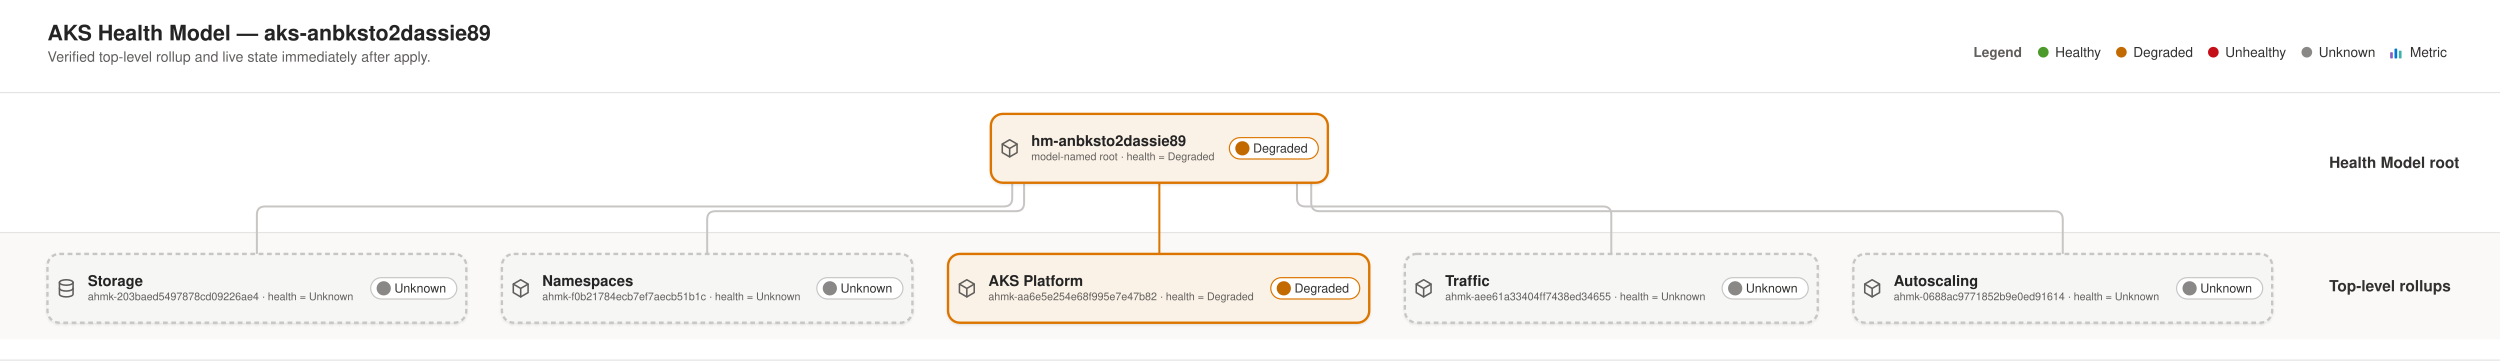
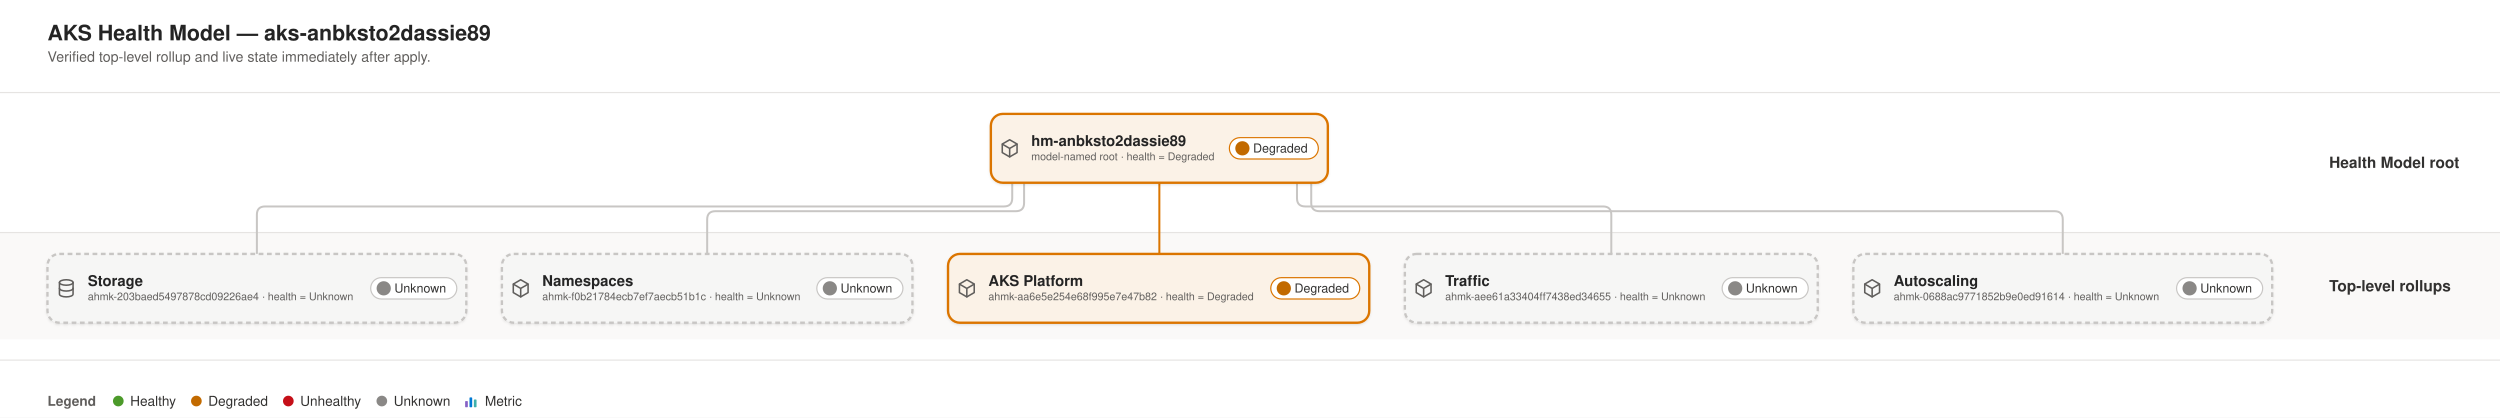
- <svg xmlns="http://www.w3.org/2000/svg" width="2107" height="304" viewBox="0 0 2107 304" font-family="Segoe UI, -apple-system, BlinkMacSystemFont, Helvetica, Arial, sans-serif">
+ <svg xmlns="http://www.w3.org/2000/svg" width="2107" height="352" viewBox="0 0 2107 352" font-family="Segoe UI, -apple-system, BlinkMacSystemFont, Helvetica, Arial, sans-serif">
  <defs>
    <filter id="cs" x="-20%" y="-20%" width="140%" height="140%">
      <feDropShadow dx="0" dy="1" stdDeviation="1.3" flood-color="#000" flood-opacity="0.1" />
    </filter>
  </defs>
-   <rect width="2107" height="304" fill="#ffffff" />
+   <rect width="2107" height="352" fill="#ffffff" />
  <rect x="0" y="78.0" width="2107" height="118.0" fill="#ffffff" />
  <line x1="0" y1="78.0" x2="2107" y2="78.0" stroke="#e6e4e2" />
  <text x="1963.0" y="141.5" font-size="13" font-weight="700" fill="#323130">Health Model root</text>
  <rect x="0" y="196.0" width="2107" height="90.0" fill="#faf9f8" />
  <line x1="0" y1="196.0" x2="2107" y2="196.0" stroke="#e6e4e2" />
  <text x="1963.0" y="245.5" font-size="13" font-weight="700" fill="#323130">Top-level rollups</text>
  <line x1="0" y1="303.5" x2="2107" y2="303.5" stroke="#e6e4e2" />
  <text x="40" y="34" font-size="18" font-weight="700" fill="#242424">AKS Health Model — aks-anbksto2dassie89</text>
  <text x="40" y="52" font-size="12" fill="#605e5c">Verified top-level rollup and live state immediately after apply.</text>
-   <text x="1704.1" y="48" font-size="11.5" font-weight="600" fill="#605e5c" text-anchor="end">Legend</text>
-   <circle cx="1722.1" cy="44" r="4.5" fill="#4c9a2a" />
-   <text x="1732.1" y="48" font-size="11.5" fill="#323130">Healthy</text>
-   <circle cx="1787.9" cy="44" r="4.5" fill="#c26a00" />
-   <text x="1797.9" y="48" font-size="11.5" fill="#323130">Degraded</text>
-   <circle cx="1865.4" cy="44" r="4.5" fill="#c50f18" />
-   <text x="1875.4" y="48" font-size="11.5" fill="#323130">Unhealthy</text>
-   <circle cx="1944.2" cy="44" r="4.5" fill="#8a8886" />
-   <text x="1954.2" y="48" font-size="11.5" fill="#323130">Unknown</text>
-   <g transform="translate(2013.1,37.0) scale(0.875)">
+   <text x="40.0" y="342.0" font-size="11.5" font-weight="600" fill="#605e5c">Legend</text>
+   <circle cx="99.7" cy="338.0" r="4.5" fill="#4c9a2a" />
+   <text x="109.7" y="342.0" font-size="11.5" fill="#323130">Healthy</text>
+   <circle cx="165.5" cy="338.0" r="4.5" fill="#c26a00" />
+   <text x="175.5" y="342.0" font-size="11.5" fill="#323130">Degraded</text>
+   <circle cx="243.0" cy="338.0" r="4.5" fill="#c50f18" />
+   <text x="253.0" y="342.0" font-size="11.5" fill="#323130">Unhealthy</text>
+   <circle cx="321.8" cy="338.0" r="4.5" fill="#8a8886" />
+   <text x="331.8" y="342.0" font-size="11.5" fill="#323130">Unknown</text>
+   <g transform="translate(390.7,331.0) scale(0.875)">
    <rect x="1.5" y="8" width="2.6" height="6" rx="0.6" fill="#8661c5" />
    <rect x="5.7" y="4.5" width="2.6" height="9.5" rx="0.6" fill="#0078D4" />
    <rect x="9.9" y="6.5" width="2.6" height="7.5" rx="0.6" fill="#3fb0ac" />
  </g>
-   <text x="2031.1" y="48" font-size="11.5" fill="#323130">Metric</text>
+   <text x="408.7" y="342.0" font-size="11.5" fill="#323130">Metric</text>
  <g transform="translate(40.0,0)">
    <g fill="none" stroke-linecap="butt" stroke-linejoin="round">
      <path d="M176.5 214.0 L176.5 181.0 Q176.5 174.0 183.5 174.0 L806.1 174.0 Q813.1 174.0 813.1 167.0 L813.1 154.0" stroke="#c8c6c4" stroke-width="1.7" />
      <path d="M556.0 214.0 L556.0 185.0 Q556.0 178.0 563.0 178.0 L816.1 178.0 Q823.1 178.0 823.1 171.0 L823.1 154.0" stroke="#c8c6c4" stroke-width="1.7" />
      <path d="M1318.0 214.0 L1318.0 181.0 Q1318.0 174.0 1311.0 174.0 L1060.1 174.0 Q1053.1 174.0 1053.1 167.0 L1053.1 154.0" stroke="#c8c6c4" stroke-width="1.7" />
      <path d="M1698.5 214.0 L1698.5 185.0 Q1698.5 178.0 1691.5 178.0 L1072.1 178.0 Q1065.1 178.0 1065.1 171.0 L1065.1 154.0" stroke="#c8c6c4" stroke-width="1.7" />
      <path d="M937.1 214.0 L937.1 154.0" stroke="#db7500" stroke-width="1.7" />
    </g>
    <g filter="url(#cs)">
      <rect x="0.0" y="214.0" width="353" height="58" rx="10" fill="#f6f6f5" stroke="#c8c6c4" stroke-width="2" stroke-dasharray="4 3" />
    </g>
    <g transform="translate(6.0,233.16) scale(0.82)">
      <ellipse cx="12" cy="6" rx="7" ry="2.8" fill="none" stroke="#605e5c" stroke-width="1.6" stroke-linecap="round" stroke-linejoin="round" />
      <path d="M5 6v12c0 1.55 3.13 2.8 7 2.8s7-1.25 7-2.8V6" fill="none" stroke="#605e5c" stroke-width="1.6" stroke-linecap="round" stroke-linejoin="round" />
      <path d="M5 12c0 1.55 3.13 2.8 7 2.8s7-1.25 7-2.8" fill="none" stroke="#605e5c" stroke-width="1.6" stroke-linecap="round" stroke-linejoin="round" />
    </g>
    <text x="34.0" y="241.0" font-size="12.5" font-weight="600" fill="#242424">Storage</text>
    <text x="34.0" y="253.0" font-size="9" fill="#605e5c">ahmk-203baed5497878cd09226ae4 · health = Unknown</text>
    <rect x="272.4" y="234.00" width="72.6" height="18" rx="9" fill="#ffffff" stroke="#c8c6c4" stroke-width="1" />
    <circle cx="283.4" cy="243.0" r="6" fill="#8a8886" />
    <text x="292.4" y="246.57" font-size="10.5" fill="#323130">Unknown</text>
    <g filter="url(#cs)">
      <rect x="795.1" y="96.0" width="284" height="58" rx="10" fill="#fbf2e7" stroke="#db7500" stroke-width="2" />
    </g>
    <g transform="translate(801.1,115.16) scale(0.82)">
      <path d="M12 3.2l7.6 4.4v8.8L12 20.8l-7.6-4.4V7.6z" fill="none" stroke="#605e5c" stroke-width="1.6" stroke-linecap="round" stroke-linejoin="round" />
      <path d="M4.6 7.8l7.4 4.3 7.4-4.3M12 12.1v8.6" fill="none" stroke="#605e5c" stroke-width="1.6" stroke-linecap="round" stroke-linejoin="round" />
    </g>
    <text x="829.1" y="123.0" font-size="12.5" font-weight="600" fill="#242424">hm-anbksto2dassie89</text>
    <text x="829.1" y="135.0" font-size="9" fill="#605e5c">model-named root · health = Degraded</text>
    <rect x="996.1" y="116.00" width="75.0" height="18" rx="9" fill="#ffffff" stroke="#db7500" stroke-width="1" />
    <circle cx="1007.1" cy="125.0" r="6" fill="#c26a00" />
    <text x="1016.1" y="128.57" font-size="10.5" fill="#323130">Degraded</text>
    <g filter="url(#cs)">
      <rect x="383.0" y="214.0" width="346" height="58" rx="10" fill="#f6f6f5" stroke="#c8c6c4" stroke-width="2" stroke-dasharray="4 3" />
    </g>
    <g transform="translate(389.0,233.16) scale(0.82)">
      <path d="M12 3.2l7.6 4.4v8.8L12 20.8l-7.6-4.4V7.6z" fill="none" stroke="#605e5c" stroke-width="1.6" stroke-linecap="round" stroke-linejoin="round" />
      <path d="M4.6 7.8l7.4 4.3 7.4-4.3M12 12.1v8.6" fill="none" stroke="#605e5c" stroke-width="1.6" stroke-linecap="round" stroke-linejoin="round" />
    </g>
    <text x="417.0" y="241.0" font-size="12.5" font-weight="600" fill="#242424">Namespaces</text>
    <text x="417.0" y="253.0" font-size="9" fill="#605e5c">ahmk-f0b21784ecb7ef7aecb51b1c · health = Unknown</text>
    <rect x="648.4" y="234.00" width="72.6" height="18" rx="9" fill="#ffffff" stroke="#c8c6c4" stroke-width="1" />
    <circle cx="659.4" cy="243.0" r="6" fill="#8a8886" />
    <text x="668.4" y="246.57" font-size="10.5" fill="#323130">Unknown</text>
    <g filter="url(#cs)">
      <rect x="759.0" y="214.0" width="355" height="58" rx="10" fill="#fbf2e7" stroke="#db7500" stroke-width="2" />
    </g>
    <g transform="translate(765.0,233.16) scale(0.82)">
      <path d="M12 3.2l7.6 4.4v8.8L12 20.8l-7.6-4.4V7.6z" fill="none" stroke="#605e5c" stroke-width="1.6" stroke-linecap="round" stroke-linejoin="round" />
      <path d="M4.6 7.8l7.4 4.3 7.4-4.3M12 12.1v8.6" fill="none" stroke="#605e5c" stroke-width="1.6" stroke-linecap="round" stroke-linejoin="round" />
    </g>
    <text x="793.0" y="241.0" font-size="12.5" font-weight="600" fill="#242424">AKS Platform</text>
    <text x="793.0" y="253.0" font-size="9" fill="#605e5c">ahmk-aa6e5e254e68f995e7e47b82 · health = Degraded</text>
    <rect x="1031.0" y="234.00" width="75.0" height="18" rx="9" fill="#ffffff" stroke="#db7500" stroke-width="1" />
    <circle cx="1042.0" cy="243.0" r="6" fill="#c26a00" />
    <text x="1051.0" y="246.57" font-size="10.5" fill="#323130">Degraded</text>
    <g filter="url(#cs)">
      <rect x="1144.0" y="214.0" width="348" height="58" rx="10" fill="#f6f6f5" stroke="#c8c6c4" stroke-width="2" stroke-dasharray="4 3" />
    </g>
    <g transform="translate(1150.0,233.16) scale(0.82)">
      <path d="M12 3.2l7.6 4.4v8.8L12 20.8l-7.6-4.4V7.6z" fill="none" stroke="#605e5c" stroke-width="1.6" stroke-linecap="round" stroke-linejoin="round" />
      <path d="M4.6 7.8l7.4 4.3 7.4-4.3M12 12.1v8.6" fill="none" stroke="#605e5c" stroke-width="1.6" stroke-linecap="round" stroke-linejoin="round" />
    </g>
    <text x="1178.0" y="241.0" font-size="12.5" font-weight="600" fill="#242424">Traffic</text>
    <text x="1178.0" y="253.0" font-size="9" fill="#605e5c">ahmk-aee61a33404ff7438ed34655 · health = Unknown</text>
    <rect x="1411.4" y="234.00" width="72.6" height="18" rx="9" fill="#ffffff" stroke="#c8c6c4" stroke-width="1" />
    <circle cx="1422.4" cy="243.0" r="6" fill="#8a8886" />
    <text x="1431.4" y="246.57" font-size="10.5" fill="#323130">Unknown</text>
    <g filter="url(#cs)">
      <rect x="1522.0" y="214.0" width="353" height="58" rx="10" fill="#f6f6f5" stroke="#c8c6c4" stroke-width="2" stroke-dasharray="4 3" />
    </g>
    <g transform="translate(1528.0,233.16) scale(0.82)">
      <path d="M12 3.2l7.6 4.4v8.8L12 20.8l-7.6-4.4V7.6z" fill="none" stroke="#605e5c" stroke-width="1.6" stroke-linecap="round" stroke-linejoin="round" />
      <path d="M4.6 7.8l7.4 4.3 7.4-4.3M12 12.1v8.6" fill="none" stroke="#605e5c" stroke-width="1.6" stroke-linecap="round" stroke-linejoin="round" />
    </g>
    <text x="1556.0" y="241.0" font-size="12.5" font-weight="600" fill="#242424">Autoscaling</text>
    <text x="1556.0" y="253.0" font-size="9" fill="#605e5c">ahmk-0688ac9771852b9e0ed91614 · health = Unknown</text>
    <rect x="1794.4" y="234.00" width="72.6" height="18" rx="9" fill="#ffffff" stroke="#c8c6c4" stroke-width="1" />
    <circle cx="1805.4" cy="243.0" r="6" fill="#8a8886" />
    <text x="1814.4" y="246.57" font-size="10.5" fill="#323130">Unknown</text>
  </g>
</svg>
